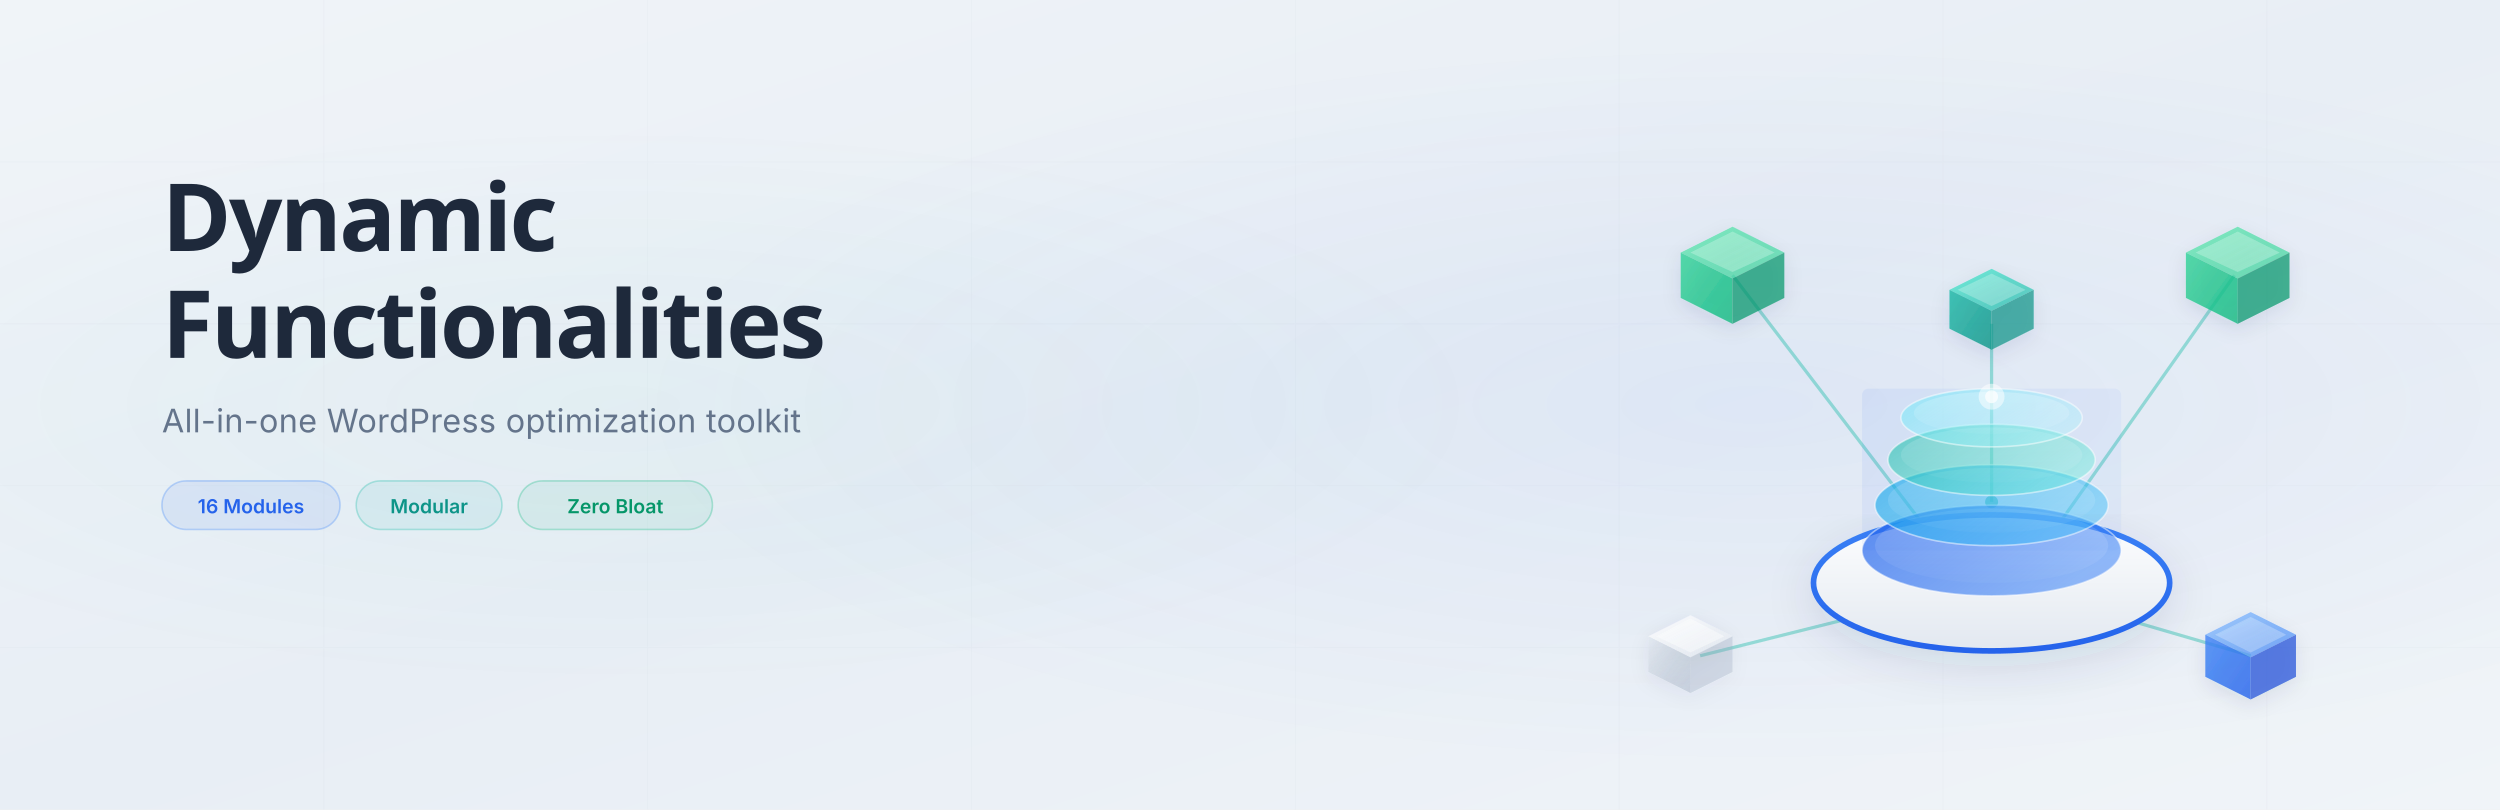
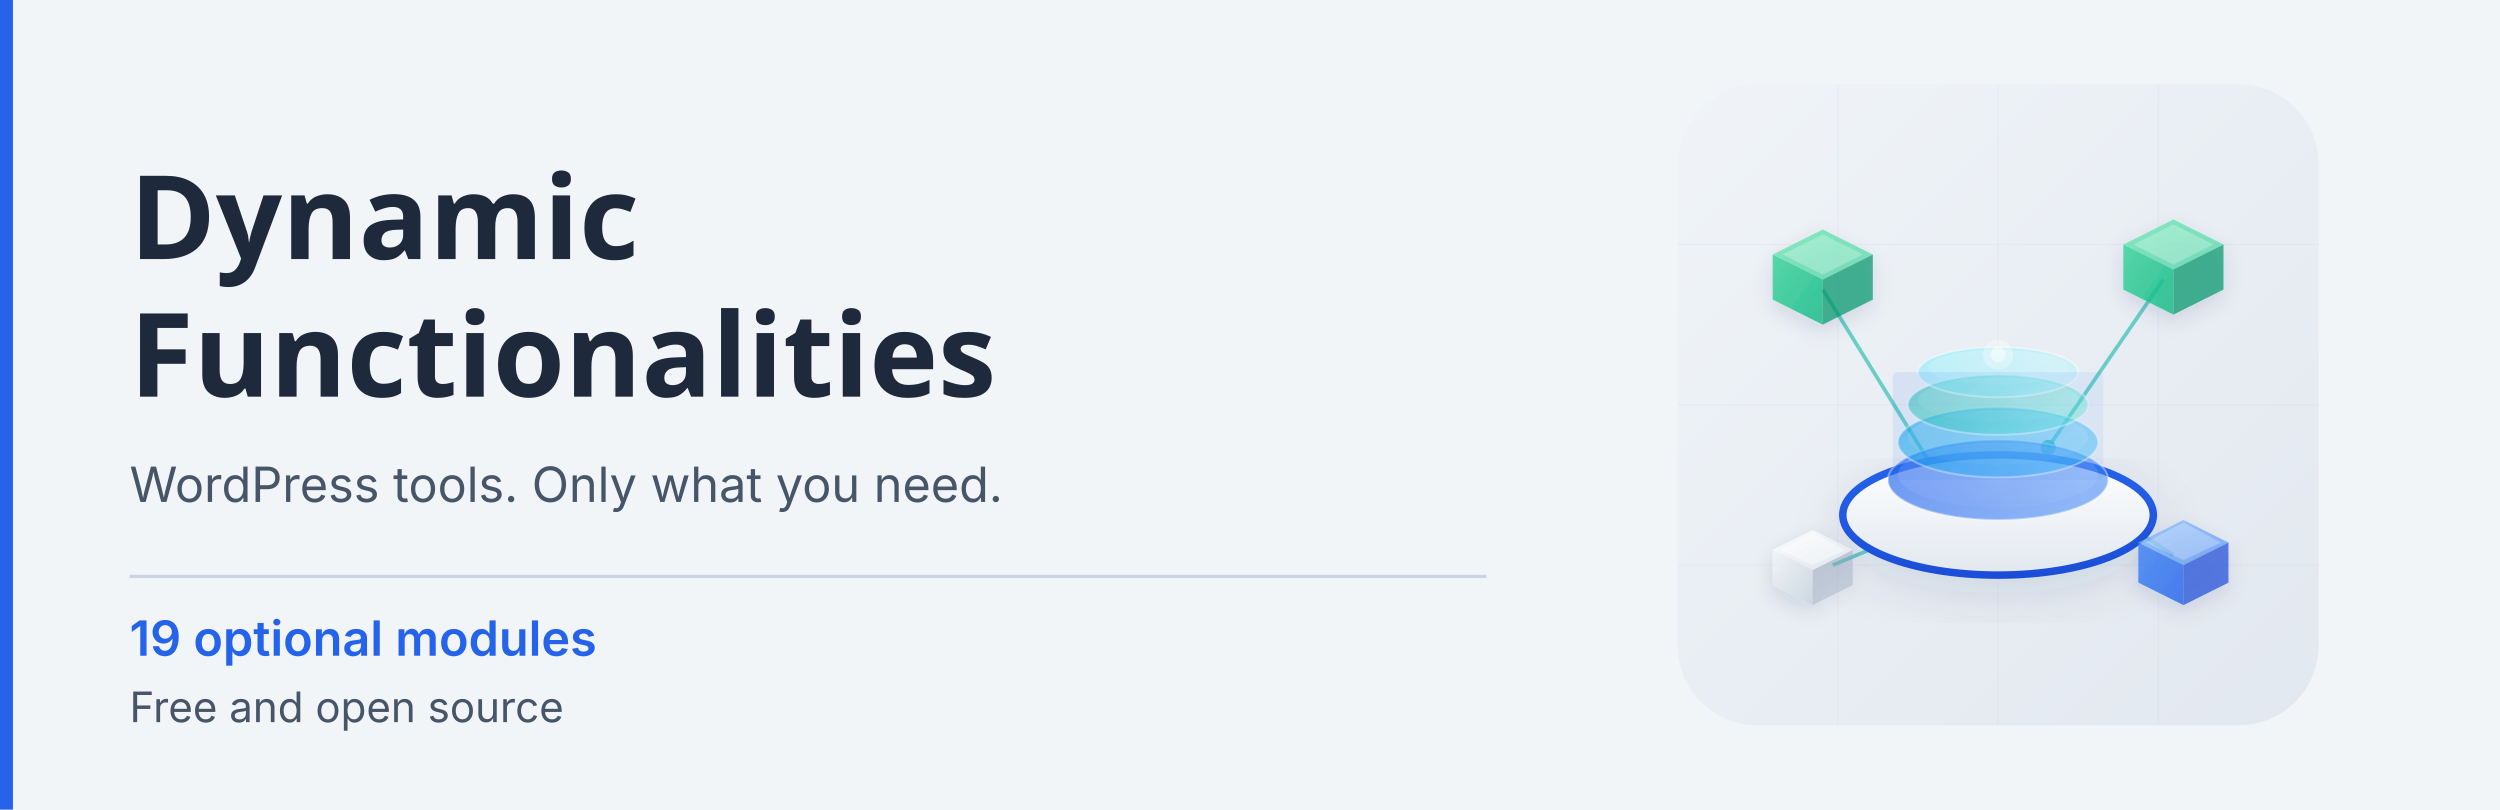
- <svg xmlns="http://www.w3.org/2000/svg" viewBox="0 0 1544 500">
-   <defs>
-     <linearGradient id="bgGrad" x1="0" y1="0" x2="1" y2="1">
-       <stop offset="0%" stop-color="#f0f4f8" />
-       <stop offset="50%" stop-color="#e8eef5" />
-       <stop offset="100%" stop-color="#f0f4f8" />
-     </linearGradient>
-     <radialGradient id="glowCenter" cx="0.7" cy="0.5" r="0.45">
-       <stop offset="0%" stop-color="#2563eb" stop-opacity="0.06" />
-       <stop offset="100%" stop-color="#2563eb" stop-opacity="0" />
-     </radialGradient>
-     <radialGradient id="glowLeft" cx="0.25" cy="0.5" r="0.35">
-       <stop offset="0%" stop-color="#14b8a6" stop-opacity="0.04" />
-       <stop offset="100%" stop-color="#14b8a6" stop-opacity="0" />
-     </radialGradient>
-     <linearGradient id="bLayer1" x1="0" y1="0" x2="1" y2="0.5">
-       <stop offset="0%" stop-color="#2563eb" stop-opacity="0.75" />
-       <stop offset="100%" stop-color="#3b82f6" stop-opacity="0.55" />
-     </linearGradient>
-     <linearGradient id="bLayer2" x1="0" y1="0" x2="1" y2="0.5">
-       <stop offset="0%" stop-color="#0ea5e9" stop-opacity="0.65" />
-       <stop offset="100%" stop-color="#38bdf8" stop-opacity="0.45" />
-     </linearGradient>
-     <linearGradient id="bLayer3" x1="0" y1="0" x2="1" y2="0.5">
-       <stop offset="0%" stop-color="#14b8a6" stop-opacity="0.6" />
-       <stop offset="100%" stop-color="#5eead4" stop-opacity="0.4" />
-     </linearGradient>
-     <linearGradient id="bLayer4" x1="0" y1="0" x2="1" y2="0.5">
-       <stop offset="0%" stop-color="#67e8f9" stop-opacity="0.55" />
-       <stop offset="100%" stop-color="#a5f3fc" stop-opacity="0.35" />
-     </linearGradient>
-     <linearGradient id="bEdge" x1="0" y1="0" x2="0" y2="1">
-       <stop offset="0%" stop-color="#ffffff" stop-opacity="0.6" />
-       <stop offset="100%" stop-color="#ffffff" stop-opacity="0.1" />
-     </linearGradient>
-     <linearGradient id="bPlatform" x1="0" y1="0" x2="0" y2="1">
-       <stop offset="0%" stop-color="#ffffff" />
-       <stop offset="100%" stop-color="#e2e8f0" />
-     </linearGradient>
-     <linearGradient id="bRing" x1="0" y1="0" x2="0" y2="1">
-       <stop offset="0%" stop-color="#3b82f6" />
-       <stop offset="100%" stop-color="#2563eb" />
-     </linearGradient>
-     <linearGradient id="bGreen" x1="0" y1="0" x2="1" y2="1">
-       <stop offset="0%" stop-color="#34d399" />
-       <stop offset="100%" stop-color="#10b981" />
-     </linearGradient>
-     <linearGradient id="bGreenL" x1="0" y1="0" x2="1" y2="1">
-       <stop offset="0%" stop-color="#6ee7b7" stop-opacity="0.85" />
-       <stop offset="100%" stop-color="#34d399" stop-opacity="0.65" />
-     </linearGradient>
-     <linearGradient id="bBlue" x1="0" y1="0" x2="1" y2="1">
-       <stop offset="0%" stop-color="#3b82f6" />
-       <stop offset="100%" stop-color="#2563eb" />
-     </linearGradient>
-     <linearGradient id="bBlueL" x1="0" y1="0" x2="1" y2="1">
-       <stop offset="0%" stop-color="#93c5fd" stop-opacity="0.85" />
-       <stop offset="100%" stop-color="#3b82f6" stop-opacity="0.65" />
-     </linearGradient>
-     <linearGradient id="bWhite" x1="0" y1="0" x2="1" y2="1">
-       <stop offset="0%" stop-color="#e2e8f0" stop-opacity="0.7" />
-       <stop offset="100%" stop-color="#94a3b8" stop-opacity="0.4" />
-     </linearGradient>
-     <linearGradient id="bWhiteL" x1="0" y1="0" x2="1" y2="1">
-       <stop offset="0%" stop-color="#ffffff" stop-opacity="0.9" />
-       <stop offset="100%" stop-color="#e2e8f0" stop-opacity="0.6" />
-     </linearGradient>
-     <linearGradient id="bTeal" x1="0" y1="0" x2="1" y2="1">
-       <stop offset="0%" stop-color="#14b8a6" />
-       <stop offset="100%" stop-color="#0d9488" />
-     </linearGradient>
-     <linearGradient id="bTealL" x1="0" y1="0" x2="1" y2="1">
-       <stop offset="0%" stop-color="#5eead4" stop-opacity="0.85" />
-       <stop offset="100%" stop-color="#14b8a6" stop-opacity="0.65" />
-     </linearGradient>
-     <filter id="bShadow" x="-30%" y="-10%" width="160%" height="150%">
-       <feDropShadow dx="0" dy="8" stdDeviation="14" flood-color="#1a365d" flood-opacity="0.12" />
-     </filter>
-     <filter id="bCubeShadow" x="-40%" y="-20%" width="180%" height="160%">
-       <feDropShadow dx="0" dy="4" stdDeviation="6" flood-color="#1a365d" flood-opacity="0.12" />
-     </filter>
-   </defs>
-   <rect width="1544" height="500" fill="url(#bgGrad)" />
-   <g opacity="0.06" stroke="#94a3b8" stroke-width="0.5">
-     <line x1="0" y1="100" x2="1544" y2="100" />
-     <line x1="0" y1="200" x2="1544" y2="200" />
-     <line x1="0" y1="300" x2="1544" y2="300" />
-     <line x1="0" y1="400" x2="1544" y2="400" />
-     <line x1="200" y1="0" x2="200" y2="500" />
-     <line x1="400" y1="0" x2="400" y2="500" />
-     <line x1="600" y1="0" x2="600" y2="500" />
-     <line x1="800" y1="0" x2="800" y2="500" />
-     <line x1="1000" y1="0" x2="1000" y2="500" />
-     <line x1="1200" y1="0" x2="1200" y2="500" />
-     <line x1="1400" y1="0" x2="1400" y2="500" />
-   </g>
-   <rect width="1544" height="500" fill="url(#glowCenter)" />
-   <rect width="1544" height="500" fill="url(#glowLeft)" />
-   <g transform="translate(100, 155)">
-     <text font-family="'Really Sans Large', 'GTReallySans', sans-serif" font-size="58" font-weight="700" fill="#1e293b" letter-spacing="-1.5">
-       Dynamic
-     </text>
-     <text y="66" font-family="'Really Sans Large', 'GTReallySans', sans-serif" font-size="58" font-weight="700" fill="#1e293b" letter-spacing="-1.5">
-       Functionalities
-     </text>
-     <text y="112" font-family="'Inter', 'InterVar', sans-serif" font-size="20" font-weight="400" fill="#64748b" letter-spacing="0.2">
-       All-in-one WordPress optimization toolkit
-     </text>
-     <g transform="translate(0, 142)">
-       <rect width="110" height="30" rx="15" fill="#2563eb" fill-opacity="0.08" stroke="#3b82f6" stroke-opacity="0.3" stroke-width="1" />
-       <text x="55" y="20" text-anchor="middle" font-family="'Inter', 'InterVar', sans-serif" font-size="12" font-weight="600" fill="#2563eb">16 Modules</text>
-       <rect x="120" width="90" height="30" rx="15" fill="#14b8a6" fill-opacity="0.08" stroke="#14b8a6" stroke-opacity="0.3" stroke-width="1" />
-       <text x="165" y="20" text-anchor="middle" font-family="'Inter', 'InterVar', sans-serif" font-size="12" font-weight="600" fill="#0d9488">Modular</text>
-       <rect x="220" width="120" height="30" rx="15" fill="#10b981" fill-opacity="0.08" stroke="#10b981" stroke-opacity="0.3" stroke-width="1" />
-       <text x="280" y="20" text-anchor="middle" font-family="'Inter', 'InterVar', sans-serif" font-size="12" font-weight="600" fill="#059669">Zero Bloat</text>
+ <svg xmlns="http://www.w3.org/2000/svg" viewBox="0 0 1544 500" role="img" aria-labelledby="banner-title banner-description">
+   <rect width="1544" height="500" fill="#f2f5f8" />
+   <rect x="0" y="0" width="8" height="500" fill="#2563eb" />
+   <text x="80" y="160" font-family="Really Sans Large, sans-serif" font-size="72" font-weight="700" fill="#1e293b">Dynamic</text>
+   <text x="80" y="245" font-family="Really Sans Large, sans-serif" font-size="72" font-weight="700" fill="#1e293b">Functionalities</text>
+   <text x="80" y="310" font-family="Inter, sans-serif" font-size="30" font-weight="400" fill="#475569">WordPress tools. Only what you need.</text>
+   <text x="80" y="405" font-family="Inter, sans-serif" font-size="30" font-weight="600" fill="#2563eb">19 optional modules</text>
+   <text x="80" y="446" font-family="Inter, sans-serif" font-size="26" font-weight="400" fill="#475569">Free and open source</text>
+   <line x1="80" y1="356" x2="918" y2="356" stroke="#cbd5e1" stroke-width="2" />
+   <svg viewBox="0 0 256 256" x="1036" y="52" width="396" height="396" aria-hidden="true">
+     <defs>
+       <linearGradient id="bg" x1="0" y1="0" x2="1" y2="1">
+         <stop offset="0%" stop-color="#f0f4f8" />
+         <stop offset="100%" stop-color="#e2e8f0" />
+       </linearGradient>
+       <filter id="platformShadow" x="-30%" y="-10%" width="160%" height="150%">
+         <feDropShadow dx="0" dy="6" stdDeviation="10" flood-color="#1a365d" flood-opacity="0.12" />
+       </filter>
+       <filter id="cubeShadow" x="-40%" y="-20%" width="180%" height="160%">
+         <feDropShadow dx="0" dy="3" stdDeviation="4" flood-color="#1a365d" flood-opacity="0.15" />
+       </filter>
+       <linearGradient id="layer1" x1="0" y1="0" x2="1" y2="0.5">
+         <stop offset="0%" stop-color="#2563eb" stop-opacity="0.7" />
+         <stop offset="100%" stop-color="#3b82f6" stop-opacity="0.55" />
+       </linearGradient>
+       <linearGradient id="layer2" x1="0" y1="0" x2="1" y2="0.5">
+         <stop offset="0%" stop-color="#0ea5e9" stop-opacity="0.6" />
+         <stop offset="100%" stop-color="#38bdf8" stop-opacity="0.45" />
+       </linearGradient>
+       <linearGradient id="layer3" x1="0" y1="0" x2="1" y2="0.5">
+         <stop offset="0%" stop-color="#14b8a6" stop-opacity="0.55" />
+         <stop offset="100%" stop-color="#5eead4" stop-opacity="0.4" />
+       </linearGradient>
+       <linearGradient id="layer4" x1="0" y1="0" x2="1" y2="0.5">
+         <stop offset="0%" stop-color="#67e8f9" stop-opacity="0.5" />
+         <stop offset="100%" stop-color="#a5f3fc" stop-opacity="0.35" />
+       </linearGradient>
+       <linearGradient id="edgeHighlight" x1="0" y1="0" x2="0" y2="1">
+         <stop offset="0%" stop-color="#ffffff" stop-opacity="0.6" />
+         <stop offset="100%" stop-color="#ffffff" stop-opacity="0.1" />
+       </linearGradient>
+       <linearGradient id="greenCube" x1="0" y1="0" x2="1" y2="1">
+         <stop offset="0%" stop-color="#34d399" />
+         <stop offset="100%" stop-color="#10b981" />
+       </linearGradient>
+       <linearGradient id="greenCubeLight" x1="0" y1="0" x2="1" y2="1">
+         <stop offset="0%" stop-color="#6ee7b7" stop-opacity="0.8" />
+         <stop offset="100%" stop-color="#34d399" stop-opacity="0.6" />
+       </linearGradient>
+       <linearGradient id="blueCube" x1="0" y1="0" x2="1" y2="1">
+         <stop offset="0%" stop-color="#3b82f6" />
+         <stop offset="100%" stop-color="#2563eb" />
+       </linearGradient>
+       <linearGradient id="blueCubeLight" x1="0" y1="0" x2="1" y2="1">
+         <stop offset="0%" stop-color="#93c5fd" stop-opacity="0.8" />
+         <stop offset="100%" stop-color="#3b82f6" stop-opacity="0.6" />
+       </linearGradient>
+       <linearGradient id="whiteCube" x1="0" y1="0" x2="1" y2="1">
+         <stop offset="0%" stop-color="#f1f5f9" />
+         <stop offset="100%" stop-color="#cbd5e1" />
+       </linearGradient>
+       <linearGradient id="whiteCubeLight" x1="0" y1="0" x2="1" y2="1">
+         <stop offset="0%" stop-color="#ffffff" stop-opacity="0.9" />
+         <stop offset="100%" stop-color="#e2e8f0" stop-opacity="0.7" />
+       </linearGradient>
+       <linearGradient id="platform" x1="0" y1="0" x2="0" y2="1">
+         <stop offset="0%" stop-color="#ffffff" />
+         <stop offset="100%" stop-color="#e2e8f0" />
+       </linearGradient>
+       <linearGradient id="platformRing" x1="0" y1="0" x2="0" y2="1">
+         <stop offset="0%" stop-color="#2563eb" />
+         <stop offset="100%" stop-color="#1d4ed8" />
+       </linearGradient>
+     </defs>
+     <rect width="256" height="256" rx="32" fill="url(#bg)" />
+     <g opacity="0.08" stroke="#94a3b8" stroke-width="0.5">
+       <line x1="0" y1="64" x2="256" y2="64" />
+       <line x1="0" y1="128" x2="256" y2="128" />
+       <line x1="0" y1="192" x2="256" y2="192" />
+       <line x1="64" y1="0" x2="64" y2="256" />
+       <line x1="128" y1="0" x2="128" y2="256" />
+       <line x1="192" y1="0" x2="192" y2="256" />
    </g>
-   </g>
-   <g transform="translate(950, 40)">
-     <g stroke="#14b8a6" stroke-width="2" fill="none" opacity="0.4">
-       <line x1="250" y1="300" x2="120" y2="130" />
-       <line x1="310" y1="300" x2="430" y2="130" />
-       <line x1="240" y1="330" x2="100" y2="365" />
-       <line x1="320" y1="330" x2="440" y2="365" />
-       <line x1="280" y1="270" x2="280" y2="160" />
+     <g stroke="#14b8a6" stroke-width="1.5" fill="none" opacity="0.6">
+       <line x1="105" y1="158" x2="58" y2="82" />
+       <line x1="152" y1="158" x2="198" y2="188" />
+       <line x1="110" y1="172" x2="62" y2="192" />
+       <line x1="148" y1="145" x2="194" y2="78" />
    </g>
    <g fill="#14b8a6">
-       <circle cx="250" cy="300" r="4" opacity="0.6" />
-       <circle cx="310" cy="300" r="4" opacity="0.6" />
-       <circle cx="240" cy="330" r="4" opacity="0.6" />
-       <circle cx="320" cy="330" r="4" opacity="0.6" />
-       <circle cx="280" cy="270" r="4" opacity="0.6" />
+       <circle cx="105" cy="158" r="3" opacity="0.8" />
+       <circle cx="152" cy="158" r="3" opacity="0.8" />
+       <circle cx="110" cy="172" r="3" opacity="0.8" />
+       <circle cx="148" cy="145" r="3" opacity="0.8" />
    </g>
-     <g filter="url(#bShadow)">
-       <ellipse cx="280" cy="320" rx="110" ry="42" fill="url(#bPlatform)" />
-       <ellipse cx="280" cy="320" rx="110" ry="42" fill="none" stroke="url(#bRing)" stroke-width="3.5" />
-     </g>
-     <g opacity="0.1">
-       <rect x="200" y="200" width="160" height="100" rx="4" fill="url(#bLayer1)" />
+     <g filter="url(#platformShadow)">
+       <ellipse cx="128" cy="172" rx="62" ry="24" fill="url(#platform)" />
+       <ellipse cx="128" cy="172" rx="62" ry="24" fill="none" stroke="url(#platformRing)" stroke-width="3" />
    </g>
    <g>
-       <ellipse cx="280" cy="300" rx="80" ry="28" fill="url(#bLayer1)" />
-       <ellipse cx="280" cy="300" rx="80" ry="28" fill="none" stroke="#ffffff" stroke-width="1" stroke-opacity="0.5" />
-       <ellipse cx="280" cy="297" rx="72" ry="23" fill="url(#bEdge)" opacity="0.3" />
+       <ellipse cx="128" cy="158" rx="44" ry="16" fill="url(#layer1)" />
+       <ellipse cx="128" cy="158" rx="44" ry="16" fill="none" stroke="#ffffff" stroke-width="0.8" stroke-opacity="0.4" />
+       <ellipse cx="128" cy="156" rx="40" ry="13" fill="url(#edgeHighlight)" opacity="0.3" />
    </g>
    <g>
-       <ellipse cx="280" cy="272" rx="72" ry="25" fill="url(#bLayer2)" />
-       <ellipse cx="280" cy="272" rx="72" ry="25" fill="none" stroke="#ffffff" stroke-width="1" stroke-opacity="0.5" />
-       <ellipse cx="280" cy="269" rx="64" ry="20" fill="url(#bEdge)" opacity="0.3" />
+       <ellipse cx="128" cy="143" rx="40" ry="14" fill="url(#layer2)" />
+       <ellipse cx="128" cy="143" rx="40" ry="14" fill="none" stroke="#ffffff" stroke-width="0.8" stroke-opacity="0.4" />
+       <ellipse cx="128" cy="141" rx="36" ry="11" fill="url(#edgeHighlight)" opacity="0.3" />
    </g>
    <g>
-       <ellipse cx="280" cy="244" rx="64" ry="22" fill="url(#bLayer3)" />
-       <ellipse cx="280" cy="244" rx="64" ry="22" fill="none" stroke="#ffffff" stroke-width="1" stroke-opacity="0.5" />
-       <ellipse cx="280" cy="241" rx="56" ry="17" fill="url(#bEdge)" opacity="0.3" />
+       <ellipse cx="128" cy="128" rx="36" ry="12" fill="url(#layer3)" />
+       <ellipse cx="128" cy="128" rx="36" ry="12" fill="none" stroke="#ffffff" stroke-width="0.8" stroke-opacity="0.4" />
+       <ellipse cx="128" cy="126" rx="32" ry="9" fill="url(#edgeHighlight)" opacity="0.3" />
    </g>
    <g>
-       <ellipse cx="280" cy="218" rx="56" ry="18" fill="url(#bLayer4)" />
-       <ellipse cx="280" cy="218" rx="56" ry="18" fill="none" stroke="#ffffff" stroke-width="1" stroke-opacity="0.5" />
-       <ellipse cx="280" cy="215" rx="48" ry="13" fill="url(#bEdge)" opacity="0.4" />
+       <ellipse cx="128" cy="115" rx="32" ry="10" fill="url(#layer4)" />
+       <ellipse cx="128" cy="115" rx="32" ry="10" fill="none" stroke="#ffffff" stroke-width="0.8" stroke-opacity="0.4" />
+       <ellipse cx="128" cy="113" rx="28" ry="7" fill="url(#edgeHighlight)" opacity="0.4" />
    </g>
-     <circle cx="280" cy="205" r="8" fill="#ffffff" opacity="0.5" />
-     <circle cx="280" cy="205" r="4" fill="#ffffff" opacity="0.7" />
-     <g filter="url(#bCubeShadow)" transform="translate(88, 100)">
-       <path d="M32 0 L64 16 L32 32 L0 16 Z" fill="url(#bGreenL)" />
-       <path d="M0 16 L32 32 L32 60 L0 44 Z" fill="url(#bGreen)" opacity="0.8" />
-       <path d="M32 32 L64 16 L64 44 L32 60 Z" fill="#059669" opacity="0.7" />
-       <path d="M32 3 L58 16 L32 28 L6 16 Z" fill="#ffffff" opacity="0.25" />
+     <g opacity="0.15">
+       <rect x="86" y="115" width="84" height="43" rx="2" fill="url(#layer1)" />
    </g>
-     <g filter="url(#bCubeShadow)" transform="translate(400, 100)">
-       <path d="M32 0 L64 16 L32 32 L0 16 Z" fill="url(#bGreenL)" />
-       <path d="M0 16 L32 32 L32 60 L0 44 Z" fill="url(#bGreen)" opacity="0.8" />
-       <path d="M32 32 L64 16 L64 44 L32 60 Z" fill="#059669" opacity="0.7" />
-       <path d="M32 3 L58 16 L32 28 L6 16 Z" fill="#ffffff" opacity="0.25" />
+     <g filter="url(#cubeShadow)" transform="translate(38, 58)">
+       <path d="M20 0 L40 10 L20 20 L0 10 Z" fill="url(#greenCubeLight)" />
+       <path d="M0 10 L20 20 L20 38 L0 28 Z" fill="url(#greenCube)" opacity="0.8" />
+       <path d="M20 20 L40 10 L40 28 L20 38 Z" fill="#059669" opacity="0.7" />
+       <path d="M20 2 L36 10 L20 18 L4 10 Z" fill="#ffffff" opacity="0.25" />
    </g>
-     <g filter="url(#bCubeShadow)" transform="translate(254, 126)">
-       <path d="M26 0 L52 13 L26 26 L0 13 Z" fill="url(#bTealL)" />
-       <path d="M0 13 L26 26 L26 50 L0 37 Z" fill="url(#bTeal)" opacity="0.8" />
-       <path d="M26 26 L52 13 L52 37 L26 50 Z" fill="#0d9488" opacity="0.7" />
-       <path d="M26 3 L47 13 L26 23 L5 13 Z" fill="#ffffff" opacity="0.25" />
+     <g filter="url(#cubeShadow)" transform="translate(178, 54)">
+       <path d="M20 0 L40 10 L20 20 L0 10 Z" fill="url(#greenCubeLight)" />
+       <path d="M0 10 L20 20 L20 38 L0 28 Z" fill="url(#greenCube)" opacity="0.8" />
+       <path d="M20 20 L40 10 L40 28 L20 38 Z" fill="#059669" opacity="0.7" />
+       <path d="M20 2 L36 10 L20 18 L4 10 Z" fill="#ffffff" opacity="0.25" />
    </g>
-     <g filter="url(#bCubeShadow)" transform="translate(68, 340)">
-       <path d="M26 0 L52 13 L26 26 L0 13 Z" fill="url(#bWhiteL)" />
-       <path d="M0 13 L26 26 L26 48 L0 35 Z" fill="url(#bWhite)" opacity="0.9" />
-       <path d="M26 26 L52 13 L52 35 L26 48 Z" fill="#94a3b8" opacity="0.3" />
-       <path d="M26 2 L47 13 L26 23 L5 13 Z" fill="#ffffff" opacity="0.4" />
+     <g filter="url(#cubeShadow)" transform="translate(38, 178)">
+       <path d="M16 0 L32 8 L16 16 L0 8 Z" fill="url(#whiteCubeLight)" />
+       <path d="M0 8 L16 16 L16 30 L0 22 Z" fill="url(#whiteCube)" opacity="0.9" />
+       <path d="M16 16 L32 8 L32 22 L16 30 Z" fill="#94a3b8" opacity="0.4" />
+       <path d="M16 1 L29 8 L16 14 L3 8 Z" fill="#ffffff" opacity="0.4" />
    </g>
-     <g filter="url(#bCubeShadow)" transform="translate(412, 338)">
-       <path d="M28 0 L56 14 L28 28 L0 14 Z" fill="url(#bBlueL)" />
-       <path d="M0 14 L28 28 L28 54 L0 40 Z" fill="url(#bBlue)" opacity="0.8" />
-       <path d="M28 28 L56 14 L56 40 L28 54 Z" fill="#1d4ed8" opacity="0.7" />
-       <path d="M28 3 L50 14 L28 25 L6 14 Z" fill="#ffffff" opacity="0.25" />
+     <g filter="url(#cubeShadow)" transform="translate(184, 174)">
+       <path d="M18 0 L36 9 L18 18 L0 9 Z" fill="url(#blueCubeLight)" />
+       <path d="M0 9 L18 18 L18 34 L0 25 Z" fill="url(#blueCube)" opacity="0.8" />
+       <path d="M18 18 L36 9 L36 25 L18 34 Z" fill="#1d4ed8" opacity="0.7" />
+       <path d="M18 1 L33 9 L18 16 L3 9 Z" fill="#ffffff" opacity="0.25" />
    </g>
-   </g>
+     <circle cx="128" cy="108" r="6" fill="#ffffff" opacity="0.3" />
+     <circle cx="128" cy="108" r="3" fill="#ffffff" opacity="0.5" />
+   </svg>
</svg>
